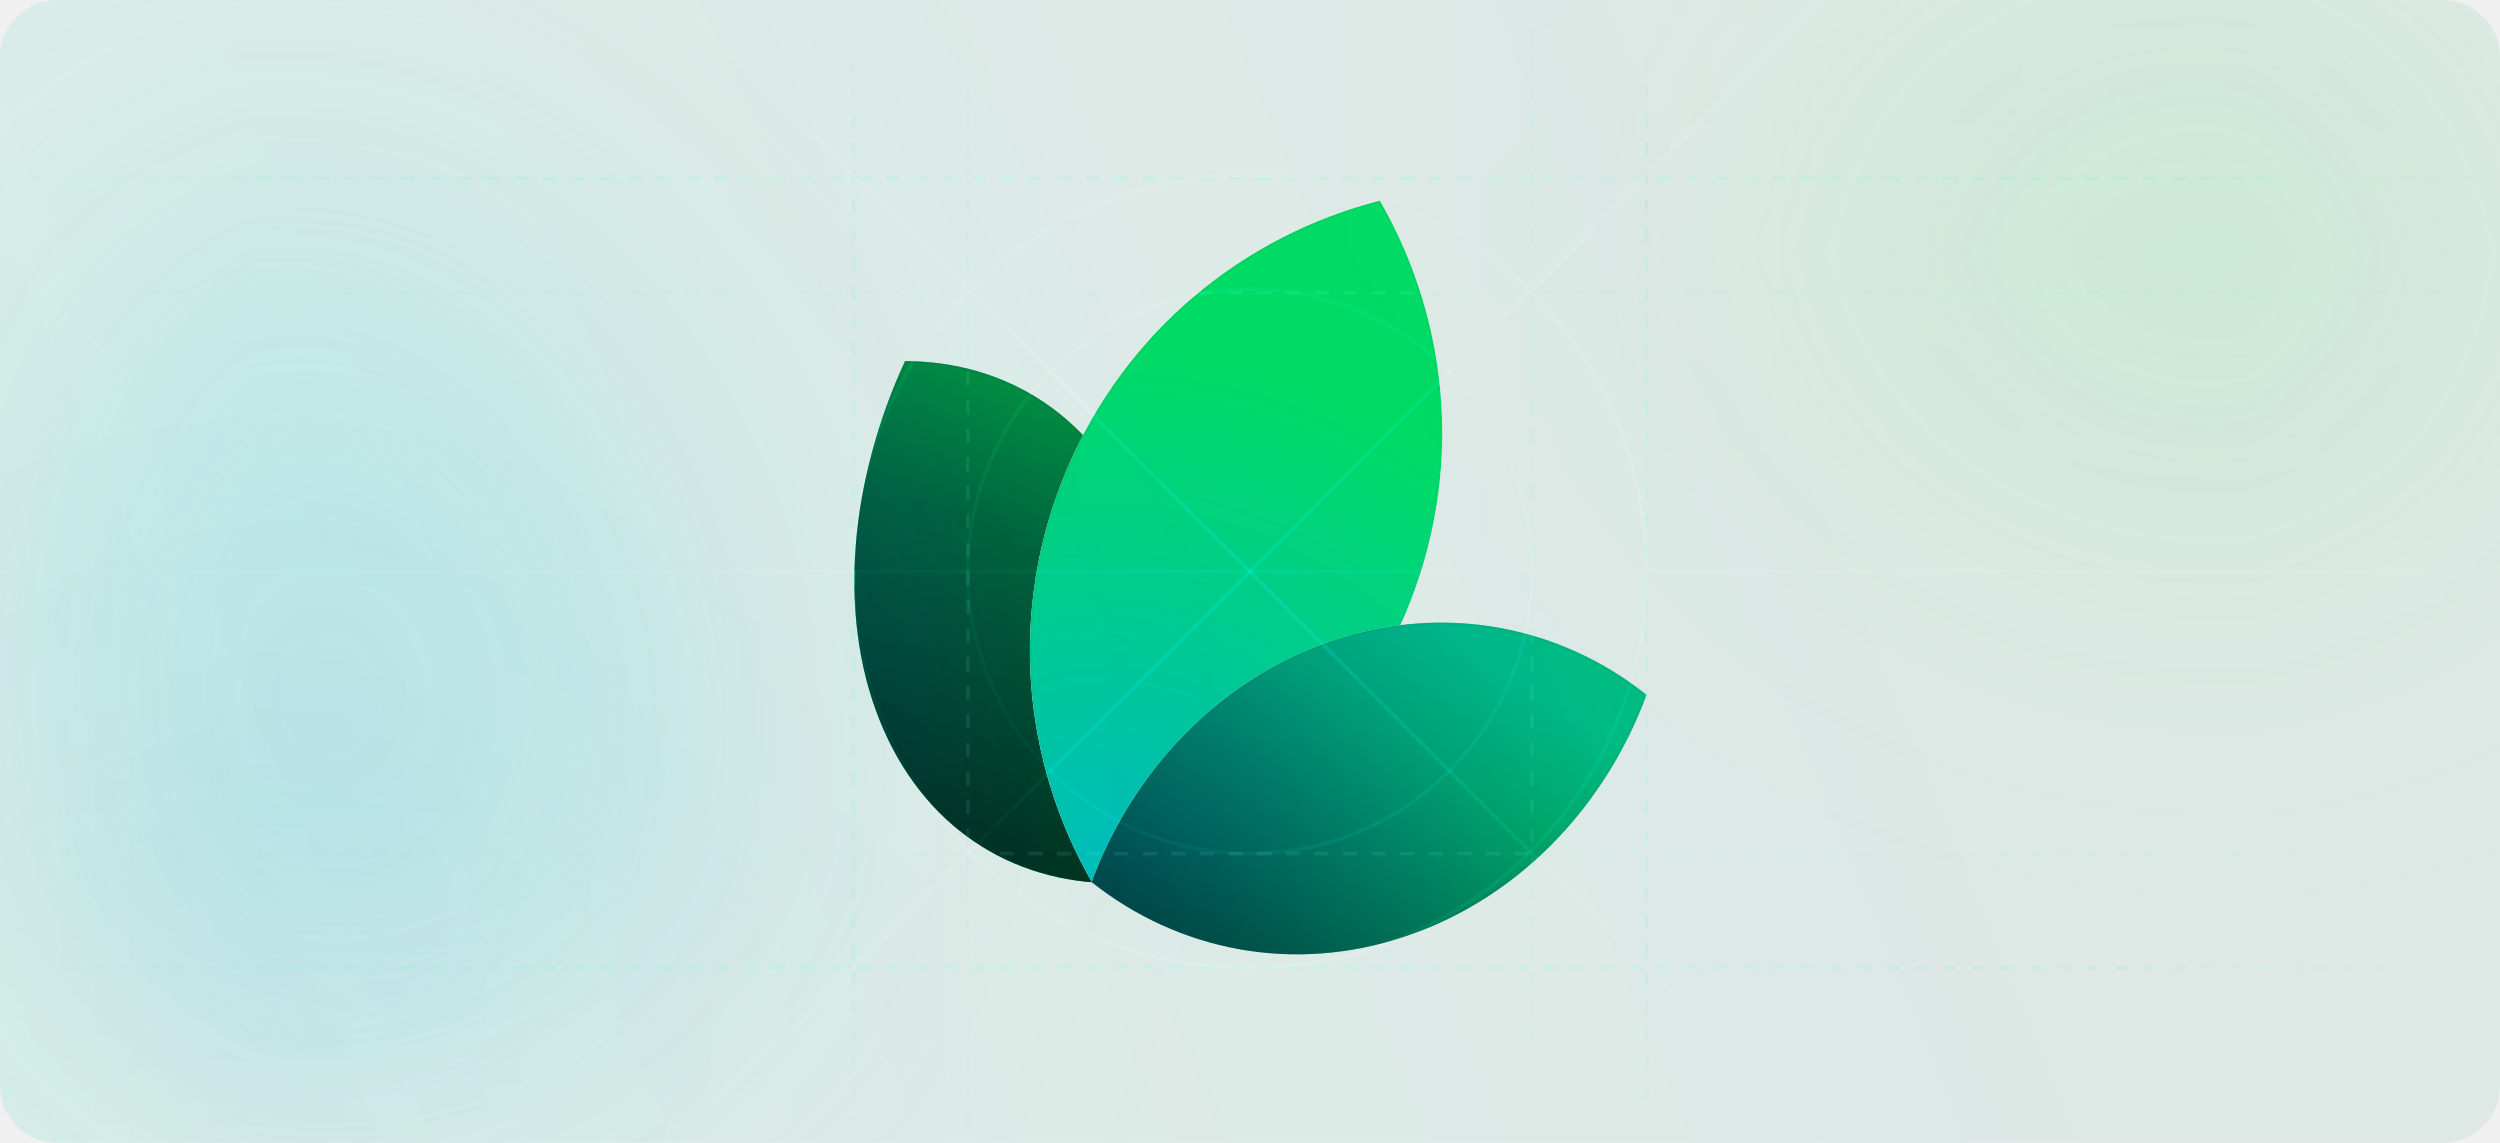
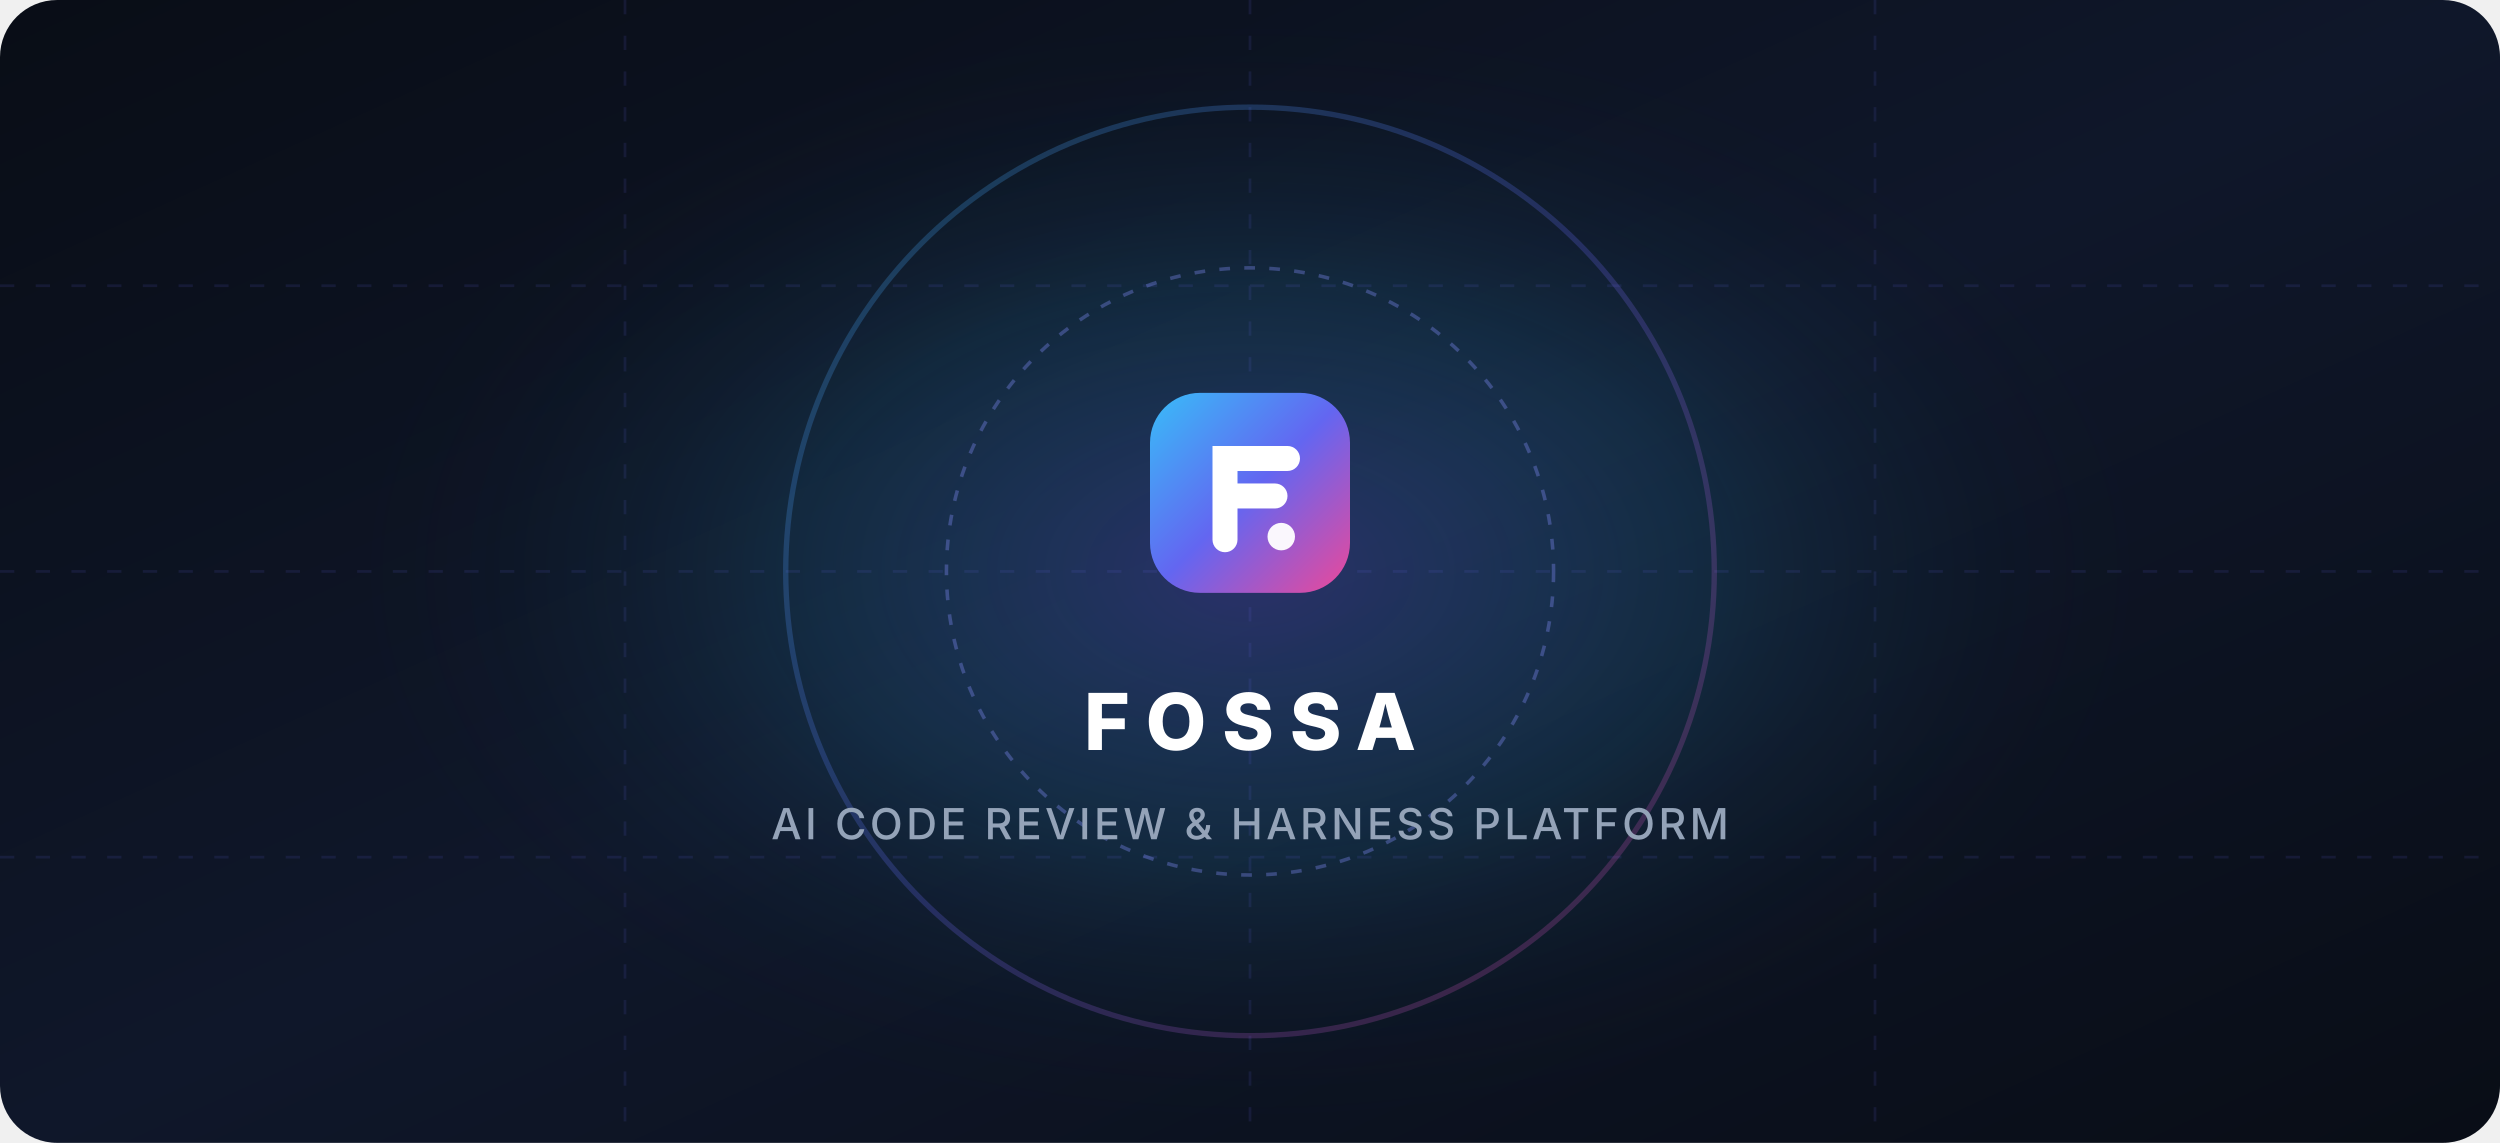
<svg xmlns="http://www.w3.org/2000/svg" width="700" height="320" viewBox="0 0 700 320" fill="none">
-   <g clip-path="url(#clip0_2862_30)">
-     <rect width="700" height="320" rx="16" fill="url(#paint0_linear_2862_30)" />
-     <path d="M311.889 247.3C283.097 247.215 258.226 231.466 246.292 201.629C234.357 171.793 238.02 134.523 253.414 101.112C282.206 101.197 307.077 116.945 319.011 146.782C330.946 176.619 327.283 213.888 311.889 247.3Z" fill="white" />
-     <path d="M311.889 247.3C283.097 247.215 258.226 231.466 246.292 201.629C234.357 171.793 238.02 134.523 253.414 101.112C282.206 101.197 307.077 116.945 319.011 146.782C330.946 176.619 327.283 213.888 311.889 247.3Z" fill="url(#paint1_radial_2862_30)" />
-     <path d="M311.889 247.3C283.097 247.215 258.226 231.466 246.292 201.629C234.357 171.793 238.02 134.523 253.414 101.112C282.206 101.197 307.077 116.945 319.011 146.782C330.946 176.619 327.283 213.888 311.889 247.3Z" fill="black" fill-opacity="0.5" style="mix-blend-mode:hard-light" />
-     <path d="M311.889 247.3C283.097 247.215 258.226 231.466 246.292 201.629C234.357 171.793 238.02 134.523 253.414 101.112C282.206 101.197 307.077 116.945 319.011 146.782C330.946 176.619 327.283 213.888 311.889 247.3Z" fill="url(#paint2_linear_2862_30)" fill-opacity="0.5" style="mix-blend-mode:hard-light" />
-     <path d="M311.72 247.034C283.108 246.887 258.409 231.208 246.538 201.531C234.656 171.825 238.271 134.702 253.583 101.377C282.195 101.524 306.894 117.203 318.765 146.88C330.647 176.586 327.031 213.709 311.72 247.034Z" stroke="url(#paint3_linear_2862_30)" stroke-opacity="0.05" stroke-width="0.531" />
-     <path d="M305.839 247.174C343.92 237.419 377.154 210.619 393.585 171.64C410.017 132.661 405.98 90.199 386.347 56.193C348.266 65.948 315.032 92.749 298.601 131.728C282.169 170.706 286.206 213.168 305.839 247.174Z" fill="white" />
-     <path d="M305.839 247.174C343.92 237.419 377.154 210.619 393.585 171.64C410.017 132.661 405.98 90.199 386.347 56.193C348.266 65.948 315.032 92.749 298.601 131.728C282.169 170.706 286.206 213.168 305.839 247.174Z" fill="url(#paint4_radial_2862_30)" />
-     <path d="M393.341 171.537C376.971 210.369 343.89 237.091 305.969 246.867C286.462 212.959 282.476 170.663 298.845 131.831C315.215 92.998 348.295 66.276 386.217 56.5C405.724 90.408 409.71 132.704 393.341 171.537Z" stroke="url(#paint5_linear_2862_30)" stroke-opacity="0.05" stroke-width="0.531" />
-     <path d="M305.686 246.995C329.749 266.114 361.965 272.832 393.67 262.129C425.376 251.426 449.499 225.691 461.03 194.556C436.967 175.437 404.751 168.719 373.045 179.422C341.34 190.125 317.217 215.86 305.686 246.995Z" fill="white" />
-     <path d="M305.686 246.995C329.749 266.114 361.965 272.832 393.67 262.129C425.376 251.426 449.499 225.691 461.03 194.556C436.967 175.437 404.751 168.719 373.045 179.422C341.34 190.125 317.217 215.86 305.686 246.995Z" fill="url(#paint6_radial_2862_30)" />
-     <path d="M305.686 246.995C329.749 266.114 361.965 272.832 393.67 262.129C425.376 251.426 449.499 225.691 461.03 194.556C436.967 175.437 404.751 168.719 373.045 179.422C341.34 190.125 317.217 215.86 305.686 246.995Z" fill="black" fill-opacity="0.2" style="mix-blend-mode:hard-light" />
-     <path d="M305.686 246.995C329.749 266.114 361.965 272.832 393.67 262.129C425.376 251.426 449.499 225.691 461.03 194.556C436.967 175.437 404.751 168.719 373.045 179.422C341.34 190.125 317.217 215.86 305.686 246.995Z" fill="url(#paint7_linear_2862_30)" fill-opacity="0.5" style="mix-blend-mode:hard-light" />
-     <path d="M393.586 261.878C362.034 272.529 329.98 265.88 306.002 246.907C317.534 215.919 341.57 190.327 373.13 179.673C404.681 169.023 436.735 175.671 460.714 194.644C449.181 225.632 425.145 251.224 393.586 261.878Z" stroke="url(#paint8_linear_2862_30)" stroke-opacity="0.05" stroke-width="0.531" />
-     <g opacity="0.8" filter="url(#filter0_f_2862_30)">
-       <circle cx="660" cy="-60" r="160" fill="#18E244" fill-opacity="0.4" />
-     </g>
-     <g opacity="0.8" filter="url(#filter1_f_2862_30)">
-       <circle cx="20" cy="213" r="160" fill="#18CAE2" fill-opacity="0.33" />
-     </g>
-     <g opacity="0.8" filter="url(#filter2_f_2862_30)">
-       <circle cx="660" cy="480" r="160" fill="#18E2B2" fill-opacity="0.52" />
-     </g>
-     <g opacity="0.8" filter="url(#filter3_f_2862_30)">
-       <circle cx="20" cy="413" r="160" fill="#4018E2" fill-opacity="0.22" />
-     </g>
-     <path opacity="0.2" d="M0 50H700" stroke="url(#paint9_radial_2862_30)" stroke-dasharray="4 4" />
-     <path opacity="0.1" d="M0 82H700" stroke="url(#paint10_radial_2862_30)" stroke-dasharray="4 4" />
-     <path opacity="0.2" d="M239 0L239 320" stroke="url(#paint11_radial_2862_30)" stroke-dasharray="4 4" />
-     <path opacity="0.1" d="M271 0L271 320" stroke="url(#paint12_radial_2862_30)" stroke-dasharray="4 4" />
-     <path opacity="0.2" d="M461 0L461 320" stroke="url(#paint13_radial_2862_30)" stroke-dasharray="4 4" />
-     <path opacity="0.1" d="M429 0L429 320" stroke="url(#paint14_radial_2862_30)" stroke-dasharray="4 4" />
-     <path opacity="0.2" d="M0 271H700" stroke="url(#paint15_radial_2862_30)" stroke-dasharray="4 4" />
-     <path opacity="0.1" d="M0 239H700" stroke="url(#paint16_radial_2862_30)" stroke-dasharray="4 4" />
-     <g style="mix-blend-mode:overlay" opacity="0.1">
-       <path d="M0 160H700" stroke="url(#paint17_linear_2862_30)" />
-     </g>
-     <g style="mix-blend-mode:overlay" opacity="0.2">
-       <path d="M511 -1L189 321" stroke="url(#paint18_linear_2862_30)" />
-     </g>
-     <g style="mix-blend-mode:overlay" opacity="0.2">
-       <path d="M511 321L189 -1" stroke="url(#paint19_linear_2862_30)" />
-     </g>
-     <g style="mix-blend-mode:overlay" opacity="0.1">
-       <circle cx="350" cy="160" r="111" stroke="white" />
-     </g>
-     <g style="mix-blend-mode:overlay" opacity="0.1">
-       <circle cx="350" cy="160" r="79" stroke="white" />
-     </g>
-   </g>
  <defs>
-     <filter id="filter0_f_2862_30" x="260" y="-460" width="800" height="800" filterUnits="userSpaceOnUse" color-interpolation-filters="sRGB">
-       <feFlood flood-opacity="0" result="BackgroundImageFix" />
-       <feBlend mode="normal" in="SourceGraphic" in2="BackgroundImageFix" result="shape" />
-       <feGaussianBlur stdDeviation="120" result="effect1_foregroundBlur_2862_30" />
+     <linearGradient id="fossa-hero-dark-bg" x1="0%" y1="0%" x2="100%" y2="100%">
+       <stop offset="0%" stop-color="#090D16" />
+       <stop offset="50%" stop-color="#0F172A" />
+       <stop offset="100%" stop-color="#090D16" />
+     </linearGradient>
+     <linearGradient id="fossa-hero-grad" x1="0%" y1="0%" x2="100%" y2="100%">
+       <stop offset="0%" stop-color="#38BDF8" />
+       <stop offset="50%" stop-color="#6366F1" />
+       <stop offset="100%" stop-color="#EC4899" />
+     </linearGradient>
+     <radialGradient id="fossa-glow-1" cx="0" cy="0" r="1" gradientUnits="userSpaceOnUse" gradientTransform="translate(350 160) scale(260 160)">
+       <stop offset="0%" stop-color="#6366F1" stop-opacity="0.32" />
+       <stop offset="50%" stop-color="#38BDF8" stop-opacity="0.12" />
+       <stop offset="100%" stop-color="#090D16" stop-opacity="0" />
+     </radialGradient>
+     <filter id="fossa-blur-glow" x="150" y="-40" width="400" height="400" filterUnits="userSpaceOnUse">
+       <feGaussianBlur stdDeviation="64" />
    </filter>
-     <filter id="filter1_f_2862_30" x="-380" y="-187" width="800" height="800" filterUnits="userSpaceOnUse" color-interpolation-filters="sRGB">
-       <feFlood flood-opacity="0" result="BackgroundImageFix" />
-       <feBlend mode="normal" in="SourceGraphic" in2="BackgroundImageFix" result="shape" />
-       <feGaussianBlur stdDeviation="120" result="effect1_foregroundBlur_2862_30" />
-     </filter>
-     <filter id="filter2_f_2862_30" x="260" y="80" width="800" height="800" filterUnits="userSpaceOnUse" color-interpolation-filters="sRGB">
-       <feFlood flood-opacity="0" result="BackgroundImageFix" />
-       <feBlend mode="normal" in="SourceGraphic" in2="BackgroundImageFix" result="shape" />
-       <feGaussianBlur stdDeviation="120" result="effect1_foregroundBlur_2862_30" />
-     </filter>
-     <filter id="filter3_f_2862_30" x="-380" y="13" width="800" height="800" filterUnits="userSpaceOnUse" color-interpolation-filters="sRGB">
-       <feFlood flood-opacity="0" result="BackgroundImageFix" />
-       <feBlend mode="normal" in="SourceGraphic" in2="BackgroundImageFix" result="shape" />
-       <feGaussianBlur stdDeviation="120" result="effect1_foregroundBlur_2862_30" />
-     </filter>
-     <linearGradient id="paint0_linear_2862_30" x1="1.04308e-05" y1="320" x2="710.784" y2="26.079" gradientUnits="userSpaceOnUse">
-       <stop stop-color="#18E299" stop-opacity="0.09" />
-       <stop offset="0.729" stop-color="#0D9373" stop-opacity="0.08" />
-     </linearGradient>
-     <radialGradient id="paint1_radial_2862_30" cx="0" cy="0" r="1" gradientUnits="userSpaceOnUse" gradientTransform="translate(208.697 189.703) rotate(-10.029) scale(169.097 167.466)">
-       <stop stop-color="#00B0BB" />
-       <stop offset="1" stop-color="#00DB65" />
-     </radialGradient>
-     <linearGradient id="paint2_linear_2862_30" x1="306.587" y1="93.56" x2="252.341" y2="224.228" gradientUnits="userSpaceOnUse">
-       <stop stop-color="#18E299" />
-       <stop offset="1" />
-     </linearGradient>
-     <linearGradient id="paint3_linear_2862_30" x1="311.84" y1="123.717" x2="253.579" y2="224.761" gradientUnits="userSpaceOnUse">
-       <stop />
-       <stop offset="1" stop-opacity="0" />
-     </linearGradient>
-     <radialGradient id="paint4_radial_2862_30" cx="0" cy="0" r="1" gradientUnits="userSpaceOnUse" gradientTransform="translate(313.407 243.64) rotate(-75.7542) scale(203.632 223.902)">
-       <stop stop-color="#00BBBB" />
-       <stop offset="0.713" stop-color="#00DB65" />
-     </radialGradient>
-     <linearGradient id="paint5_linear_2862_30" x1="308.586" y1="102.284" x2="383.487" y2="201.169" gradientUnits="userSpaceOnUse">
-       <stop />
-       <stop offset="1" stop-opacity="0" />
-     </linearGradient>
-     <radialGradient id="paint6_radial_2862_30" cx="0" cy="0" r="1" gradientUnits="userSpaceOnUse" gradientTransform="translate(311.446 249.925) rotate(-20.3524) scale(174.776 163.096)">
-       <stop stop-color="#00B0BB" />
-       <stop offset="1" stop-color="#00DB65" />
-     </radialGradient>
-     <linearGradient id="paint7_linear_2862_30" x1="395.842" y1="169.781" x2="332.121" y2="263.82" gradientUnits="userSpaceOnUse">
-       <stop stop-color="#00B1BC" />
-       <stop offset="1" />
-     </linearGradient>
-     <linearGradient id="paint8_linear_2862_30" x1="395.842" y1="169.781" x2="370.99" y2="271.799" gradientUnits="userSpaceOnUse">
-       <stop />
-       <stop offset="1" stop-opacity="0" />
-     </linearGradient>
-     <radialGradient id="paint9_radial_2862_30" cx="0" cy="0" r="1" gradientUnits="userSpaceOnUse" gradientTransform="translate(350 50) scale(398.125 182)">
-       <stop offset="0.349" stop-color="#84FFD3" />
-       <stop offset="0.88" stop-color="#18E299" stop-opacity="0" />
-     </radialGradient>
-     <radialGradient id="paint10_radial_2862_30" cx="0" cy="0" r="1" gradientUnits="userSpaceOnUse" gradientTransform="translate(350 82) scale(398.125 182)">
-       <stop offset="0.349" stop-color="#84FFD3" />
-       <stop offset="0.88" stop-color="#18E299" stop-opacity="0" />
-     </radialGradient>
-     <radialGradient id="paint11_radial_2862_30" cx="0" cy="0" r="1" gradientUnits="userSpaceOnUse" gradientTransform="translate(239 160) rotate(90) scale(182 182)">
-       <stop offset="0.349" stop-color="#84FFD3" />
-       <stop offset="0.88" stop-color="#18E299" stop-opacity="0" />
-     </radialGradient>
-     <radialGradient id="paint12_radial_2862_30" cx="0" cy="0" r="1" gradientUnits="userSpaceOnUse" gradientTransform="translate(271 160) rotate(90) scale(182 182)">
-       <stop offset="0.349" stop-color="#84FFD3" />
-       <stop offset="0.88" stop-color="#18E299" stop-opacity="0" />
-     </radialGradient>
-     <radialGradient id="paint13_radial_2862_30" cx="0" cy="0" r="1" gradientUnits="userSpaceOnUse" gradientTransform="translate(461 160) rotate(90) scale(182 182)">
-       <stop offset="0.349" stop-color="#84FFD3" />
-       <stop offset="0.88" stop-color="#18E299" stop-opacity="0" />
-     </radialGradient>
-     <radialGradient id="paint14_radial_2862_30" cx="0" cy="0" r="1" gradientUnits="userSpaceOnUse" gradientTransform="translate(429 160) rotate(90) scale(182 182)">
-       <stop offset="0.349" stop-color="#84FFD3" />
-       <stop offset="0.88" stop-color="#18E299" stop-opacity="0" />
-     </radialGradient>
-     <radialGradient id="paint15_radial_2862_30" cx="0" cy="0" r="1" gradientUnits="userSpaceOnUse" gradientTransform="translate(350 271) scale(398.125 182)">
-       <stop offset="0.349" stop-color="#84FFD3" />
-       <stop offset="0.88" stop-color="#18E299" stop-opacity="0" />
-     </radialGradient>
-     <radialGradient id="paint16_radial_2862_30" cx="0" cy="0" r="1" gradientUnits="userSpaceOnUse" gradientTransform="translate(350 239) scale(398.125 182)">
-       <stop offset="0.349" stop-color="#84FFD3" />
-       <stop offset="0.88" stop-color="#18E299" stop-opacity="0" />
-     </radialGradient>
-     <linearGradient id="paint17_linear_2862_30" x1="0" y1="160" x2="700" y2="160" gradientUnits="userSpaceOnUse">
-       <stop stop-color="white" stop-opacity="0.1" />
-       <stop offset="0.5" stop-color="white" />
-       <stop offset="1" stop-color="white" stop-opacity="0.1" />
-     </linearGradient>
-     <linearGradient id="paint18_linear_2862_30" x1="511" y1="-1" x2="189" y2="321" gradientUnits="userSpaceOnUse">
-       <stop stop-color="white" stop-opacity="0.1" />
-       <stop offset="0.5" stop-color="white" />
-       <stop offset="1" stop-color="white" stop-opacity="0.1" />
-     </linearGradient>
-     <linearGradient id="paint19_linear_2862_30" x1="511" y1="321" x2="189" y2="-1" gradientUnits="userSpaceOnUse">
-       <stop stop-color="white" stop-opacity="0.1" />
-       <stop offset="0.5" stop-color="white" />
-       <stop offset="1" stop-color="white" stop-opacity="0.1" />
-     </linearGradient>
-     <clipPath id="clip0_2862_30">
-       <rect width="700" height="320" rx="16" fill="white" />
+     <clipPath id="fossa-hero-clip">
+       <rect width="700" height="320" rx="16" />
    </clipPath>
  </defs>
+   <g clip-path="url(#fossa-hero-clip)">
+     <rect width="700" height="320" rx="16" fill="url(#fossa-hero-dark-bg)" />
+     <rect width="700" height="320" fill="url(#fossa-glow-1)" />
+     <g opacity="0.12" stroke="#6366F1" stroke-width="0.75" stroke-dasharray="4 6">
+       <line x1="0" y1="80" x2="700" y2="80" />
+       <line x1="0" y1="160" x2="700" y2="160" />
+       <line x1="0" y1="240" x2="700" y2="240" />
+       <line x1="175" y1="0" x2="175" y2="320" />
+       <line x1="350" y1="0" x2="350" y2="320" />
+       <line x1="525" y1="0" x2="525" y2="320" />
+     </g>
+     <circle cx="350" cy="160" r="130" stroke="url(#fossa-hero-grad)" stroke-opacity="0.25" stroke-width="1.5" />
+     <circle cx="350" cy="160" r="85" stroke="#818CF8" stroke-opacity="0.35" stroke-width="1" stroke-dasharray="3 4" />
+     <g transform="translate(322, 110) scale(1.75)">
+       <rect x="0" y="0" width="32" height="32" rx="8" fill="url(#fossa-hero-grad)" />
+       <path d="M10 8.5 H22 C23.1 8.5 24 9.4 24 10.5 C24 11.6 23.1 12.5 22 12.5 H14 V14.5 H20 C21.1 14.5 22 15.4 22 16.5 C22 17.6 21.1 18.5 20 18.5 H14 V23.5 C14 24.6 13.1 25.5 12 25.5 C10.9 25.5 10 24.6 10 23.5 Z" fill="#FFFFFF" />
+       <circle cx="21" cy="23" r="2.2" fill="#FFFFFF" fill-opacity="0.95" />
+     </g>
+     <text x="350" y="210" text-anchor="middle" fill="#FFFFFF" font-family="Inter, system-ui, sans-serif" font-size="22" font-weight="800" letter-spacing="0.2em">FOSSA</text>
+     <text x="350" y="235" text-anchor="middle" fill="#94A3B8" font-family="Inter, system-ui, sans-serif" font-size="12" font-weight="500" letter-spacing="0.08em">AI CODE REVIEW &amp; HARNESS PLATFORM</text>
+   </g>
</svg>
